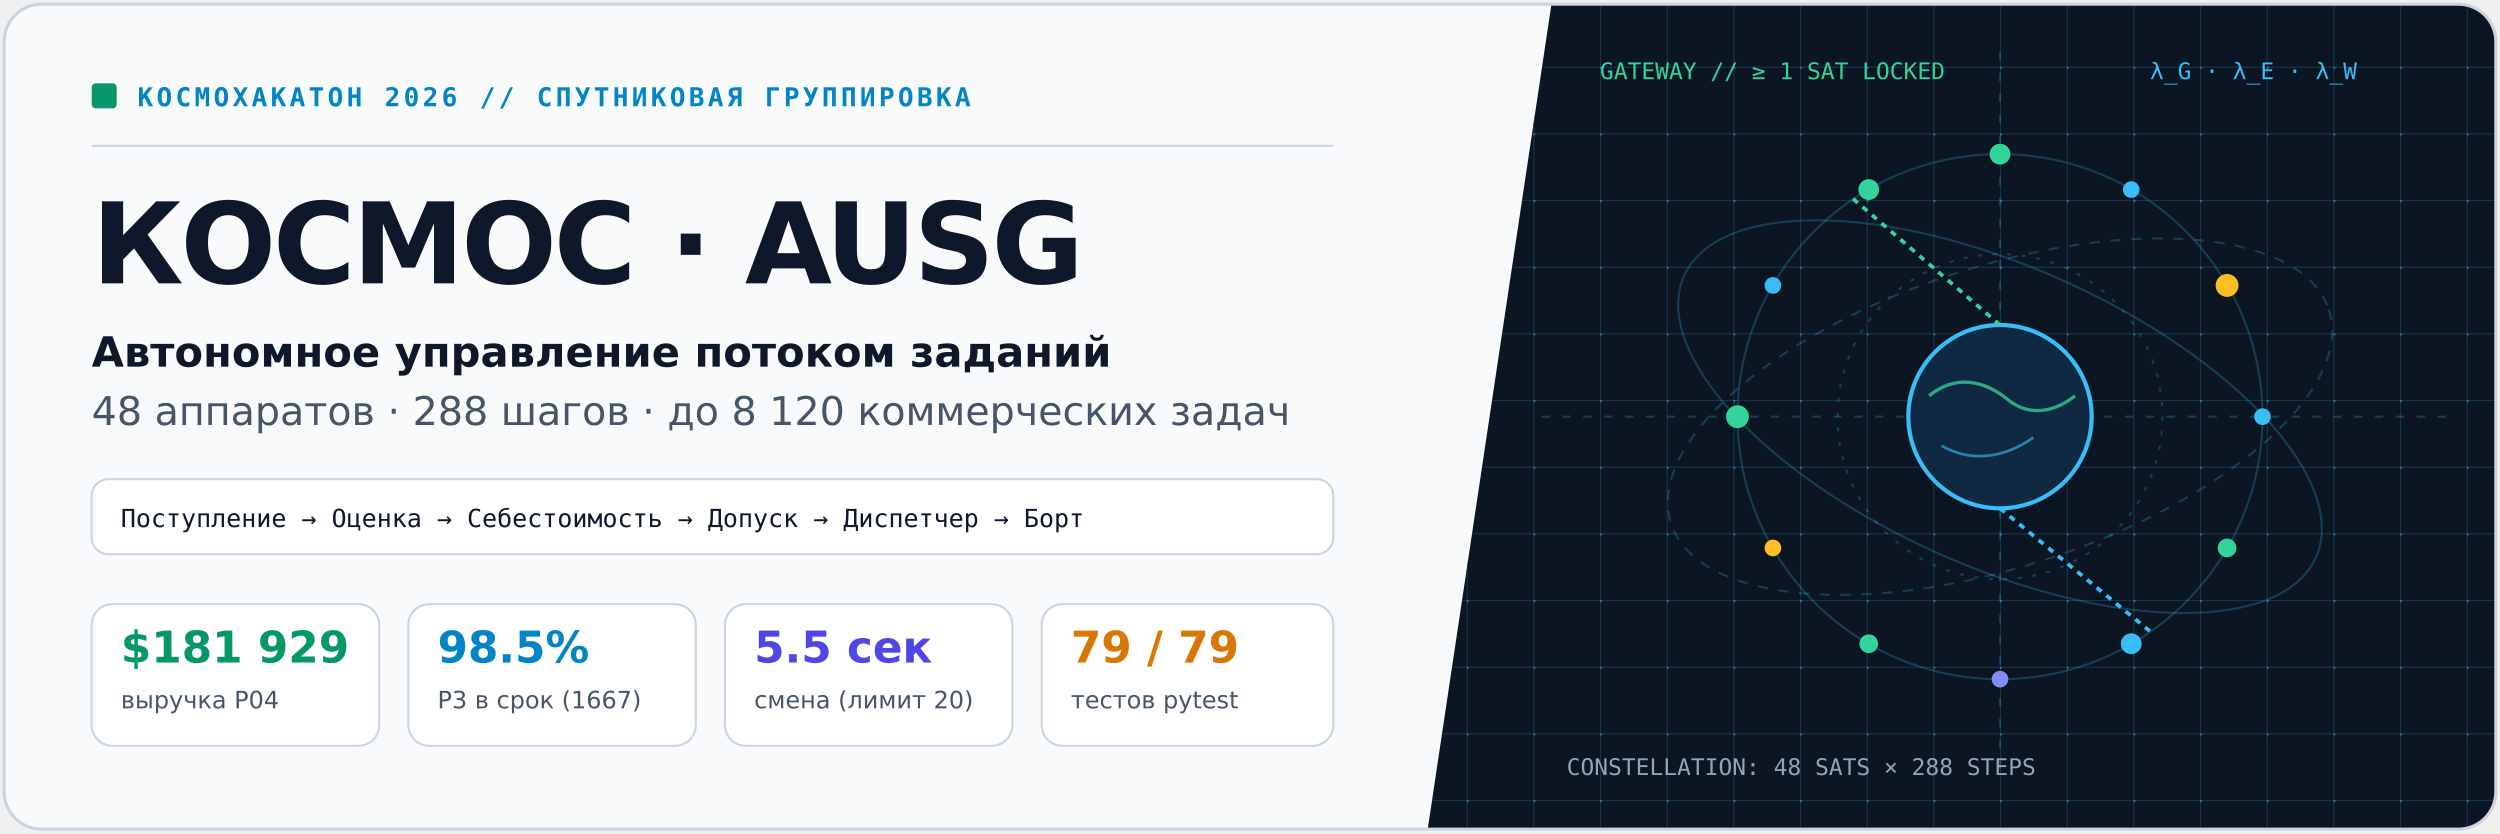
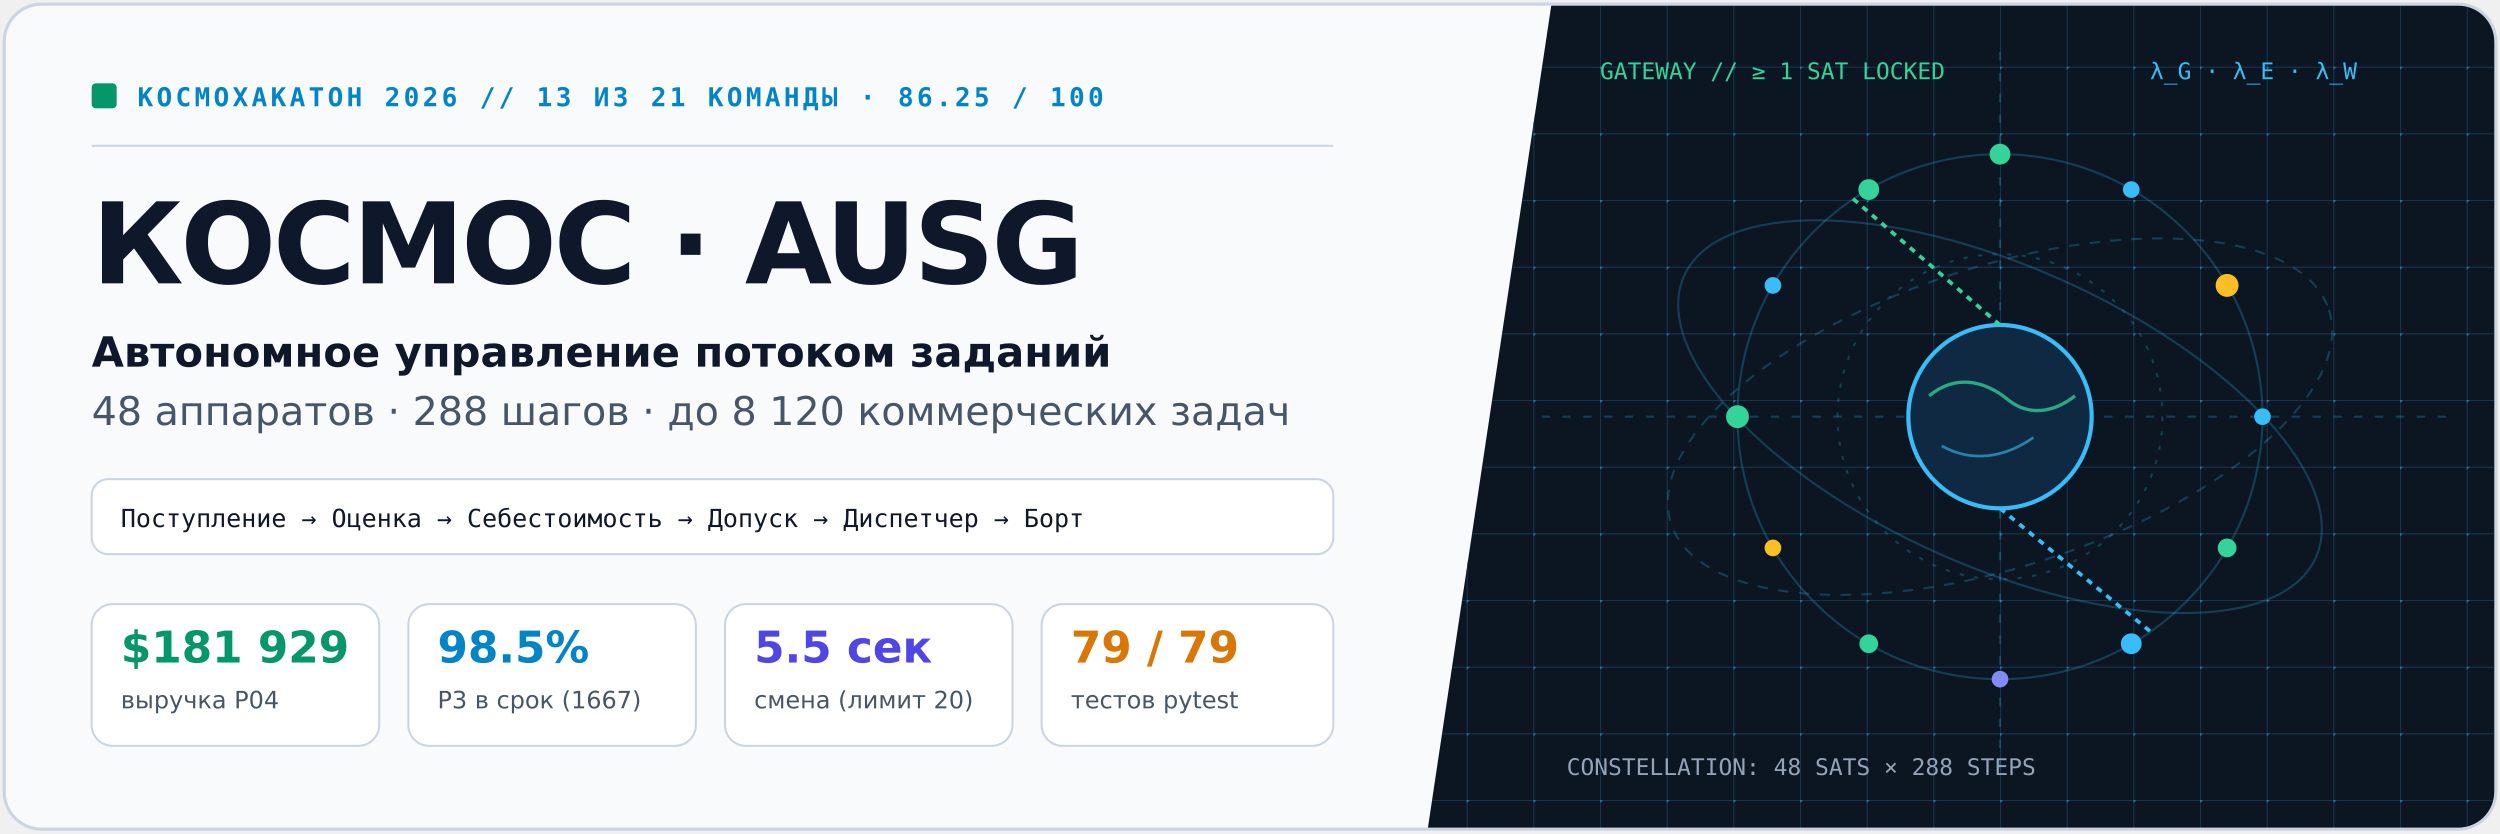
<svg xmlns="http://www.w3.org/2000/svg" width="1200" height="400" viewBox="0 0 1200 400" role="img" aria-labelledby="title desc" xml:lang="ru">
  <style>
    text { font-family: 'Segoe UI', 'DejaVu Sans', sans-serif; }
    .mono { font-family: 'DejaVu Sans Mono', ui-monospace, monospace; }
    @media (prefers-reduced-motion: no-preference) {
      .orbit-spin { transform-origin: 960px 200px; animation: spin 40s linear infinite; }
      @keyframes spin { from { transform: rotate(0deg); } to { transform: rotate(360deg); } }
    }
  </style>
  <defs>
    <clipPath id="frame">
      <rect x="2" y="2" width="1196" height="396" rx="18" />
    </clipPath>
    <clipPath id="right-field">
      <path d="M745 0h455v400H685z" />
    </clipPath>
    <pattern id="bp-grid" width="32" height="32" patternUnits="userSpaceOnUse">
      <path d="M0 32V0h32" fill="none" stroke="#18324a" stroke-width="1" />
      <circle cx="0" cy="0" r="1.2" fill="#38bdf8" opacity="0.45" />
    </pattern>
  </defs>
  <g clip-path="url(#frame)">
    <rect width="1200" height="400" fill="#f8fafc" />
    <g clip-path="url(#right-field)">
      <rect x="680" width="520" height="400" fill="#0b1622" />
      <rect x="680" width="520" height="400" fill="url(#bp-grid)" />
      <g stroke="#38bdf8" stroke-opacity="0.24" fill="none">
        <line x1="740" y1="200" x2="1175" y2="200" stroke-dasharray="4 6" />
        <line x1="960" y1="25" x2="960" y2="375" stroke-dasharray="4 6" />
        <circle cx="960" cy="200" r="78" stroke-dasharray="2 5" />
        <circle cx="960" cy="200" r="126" />
        <ellipse cx="960" cy="200" rx="166" ry="72" transform="rotate(-18 960 200)" stroke-dasharray="5 5" />
        <ellipse cx="960" cy="200" rx="166" ry="72" transform="rotate(24 960 200)" />
      </g>
      <circle cx="960" cy="200" r="44" fill="#0f2942" stroke="#38bdf8" stroke-width="2" />
      <path d="M926 190c12-10 26-8 38 2 10 8 22 6 32-2" fill="none" stroke="#34d399" stroke-width="1.6" opacity="0.75" />
      <path d="M932 214c14 8 30 6 44-4" fill="none" stroke="#38bdf8" stroke-width="1.3" opacity="0.6" />
      <line x1="960" y1="156" x2="889" y2="95" stroke="#34d399" stroke-width="1.8" stroke-dasharray="3 3" />
      <line x1="960" y1="244" x2="1032" y2="303" stroke="#38bdf8" stroke-width="1.8" stroke-dasharray="3 3" />
      <g class="orbit-spin">
        <circle cx="960" cy="74" r="5" fill="#34d399" />
        <circle cx="1023" cy="91" r="4" fill="#38bdf8" />
        <circle cx="1069" cy="137" r="5.5" fill="#fbbf24" />
        <circle cx="1086" cy="200" r="4" fill="#38bdf8" />
        <circle cx="1069" cy="263" r="4.5" fill="#34d399" />
        <circle cx="1023" cy="309" r="5" fill="#38bdf8" />
        <circle cx="960" cy="326" r="4" fill="#818cf8" />
        <circle cx="897" cy="309" r="4.5" fill="#34d399" />
        <circle cx="851" cy="263" r="4" fill="#fbbf24" />
        <circle cx="834" cy="200" r="5.5" fill="#34d399" />
        <circle cx="851" cy="137" r="4" fill="#38bdf8" />
        <circle cx="897" cy="91" r="5" fill="#34d399" />
      </g>
      <text x="768" y="38" class="mono" font-size="11" fill="#34d399">GATEWAY // ≥ 1 SAT LOCKED</text>
      <text x="1032" y="38" class="mono" font-size="11" fill="#38bdf8">λ_G · λ_E · λ_W</text>
      <text x="752" y="372" class="mono" font-size="11" fill="#94a3b8">CONSTELLATION: 48 SATS × 288 STEPS</text>
    </g>
    <rect x="44" y="40" width="12" height="12" rx="2" fill="#059669" />
-     <text x="66" y="51" class="mono" font-size="12.5" font-weight="700" letter-spacing="1.6" fill="#0284c7">КОСМОХАКАТОН 2026 // СПУТНИКОВАЯ ГРУППИРОВКА</text>
+     <text x="66" y="51" class="mono" font-size="12.5" font-weight="700" letter-spacing="1.6" fill="#0284c7">КОСМОХАКАТОН 2026 // 13 ИЗ 21 КОМАНДЫ · 86.25 / 100</text>
    <line x1="44" y1="70" x2="640" y2="70" stroke="#cbd5e1" stroke-width="1" />
    <text x="44" y="136" font-size="54" font-weight="700" letter-spacing="-1.5" fill="#0f172a">КОСМОС · AUSG</text>
    <text x="44" y="176" font-size="20" font-weight="700" fill="#0f172a">Автономное управление потоком заданий</text>
    <text x="44" y="204" font-size="19" fill="#475569">48 аппаратов · 288 шагов · до 8 120 коммерческих задач</text>
    <rect x="44" y="230" width="596" height="36" rx="8" fill="#ffffff" stroke="#cbd5e1" />
    <text x="58" y="253" class="mono" font-size="12" fill="#0f172a">Поступление → Оценка → Себестоимость → Допуск → Диспетчер → Борт</text>
    <g transform="translate(44, 290)">
      <rect x="0" y="0" width="138" height="68" rx="10" fill="#ffffff" stroke="#cbd5e1" />
      <text x="14" y="28" font-size="21" font-weight="700" fill="#059669">$181 929</text>
      <text x="14" y="50" font-size="11.5" fill="#475569">выручка P04</text>
      <rect x="152" y="0" width="138" height="68" rx="10" fill="#ffffff" stroke="#cbd5e1" />
      <text x="166" y="28" font-size="21" font-weight="700" fill="#0284c7">98.5%</text>
      <text x="166" y="50" font-size="11.5" fill="#475569">P3 в срок (1667)</text>
      <rect x="304" y="0" width="138" height="68" rx="10" fill="#ffffff" stroke="#cbd5e1" />
      <text x="318" y="28" font-size="21" font-weight="700" fill="#4f46e5">5.5 сек</text>
      <text x="318" y="50" font-size="11.5" fill="#475569">смена (лимит 20)</text>
      <rect x="456" y="0" width="140" height="68" rx="10" fill="#ffffff" stroke="#cbd5e1" />
      <text x="470" y="28" font-size="21" font-weight="700" fill="#d97706">79 / 79</text>
      <text x="470" y="50" font-size="11.5" fill="#475569">тестов pytest</text>
    </g>
  </g>
  <rect x="2" y="2" width="1196" height="396" rx="18" fill="none" stroke="#cbd5e1" stroke-width="1.5" />
</svg>
